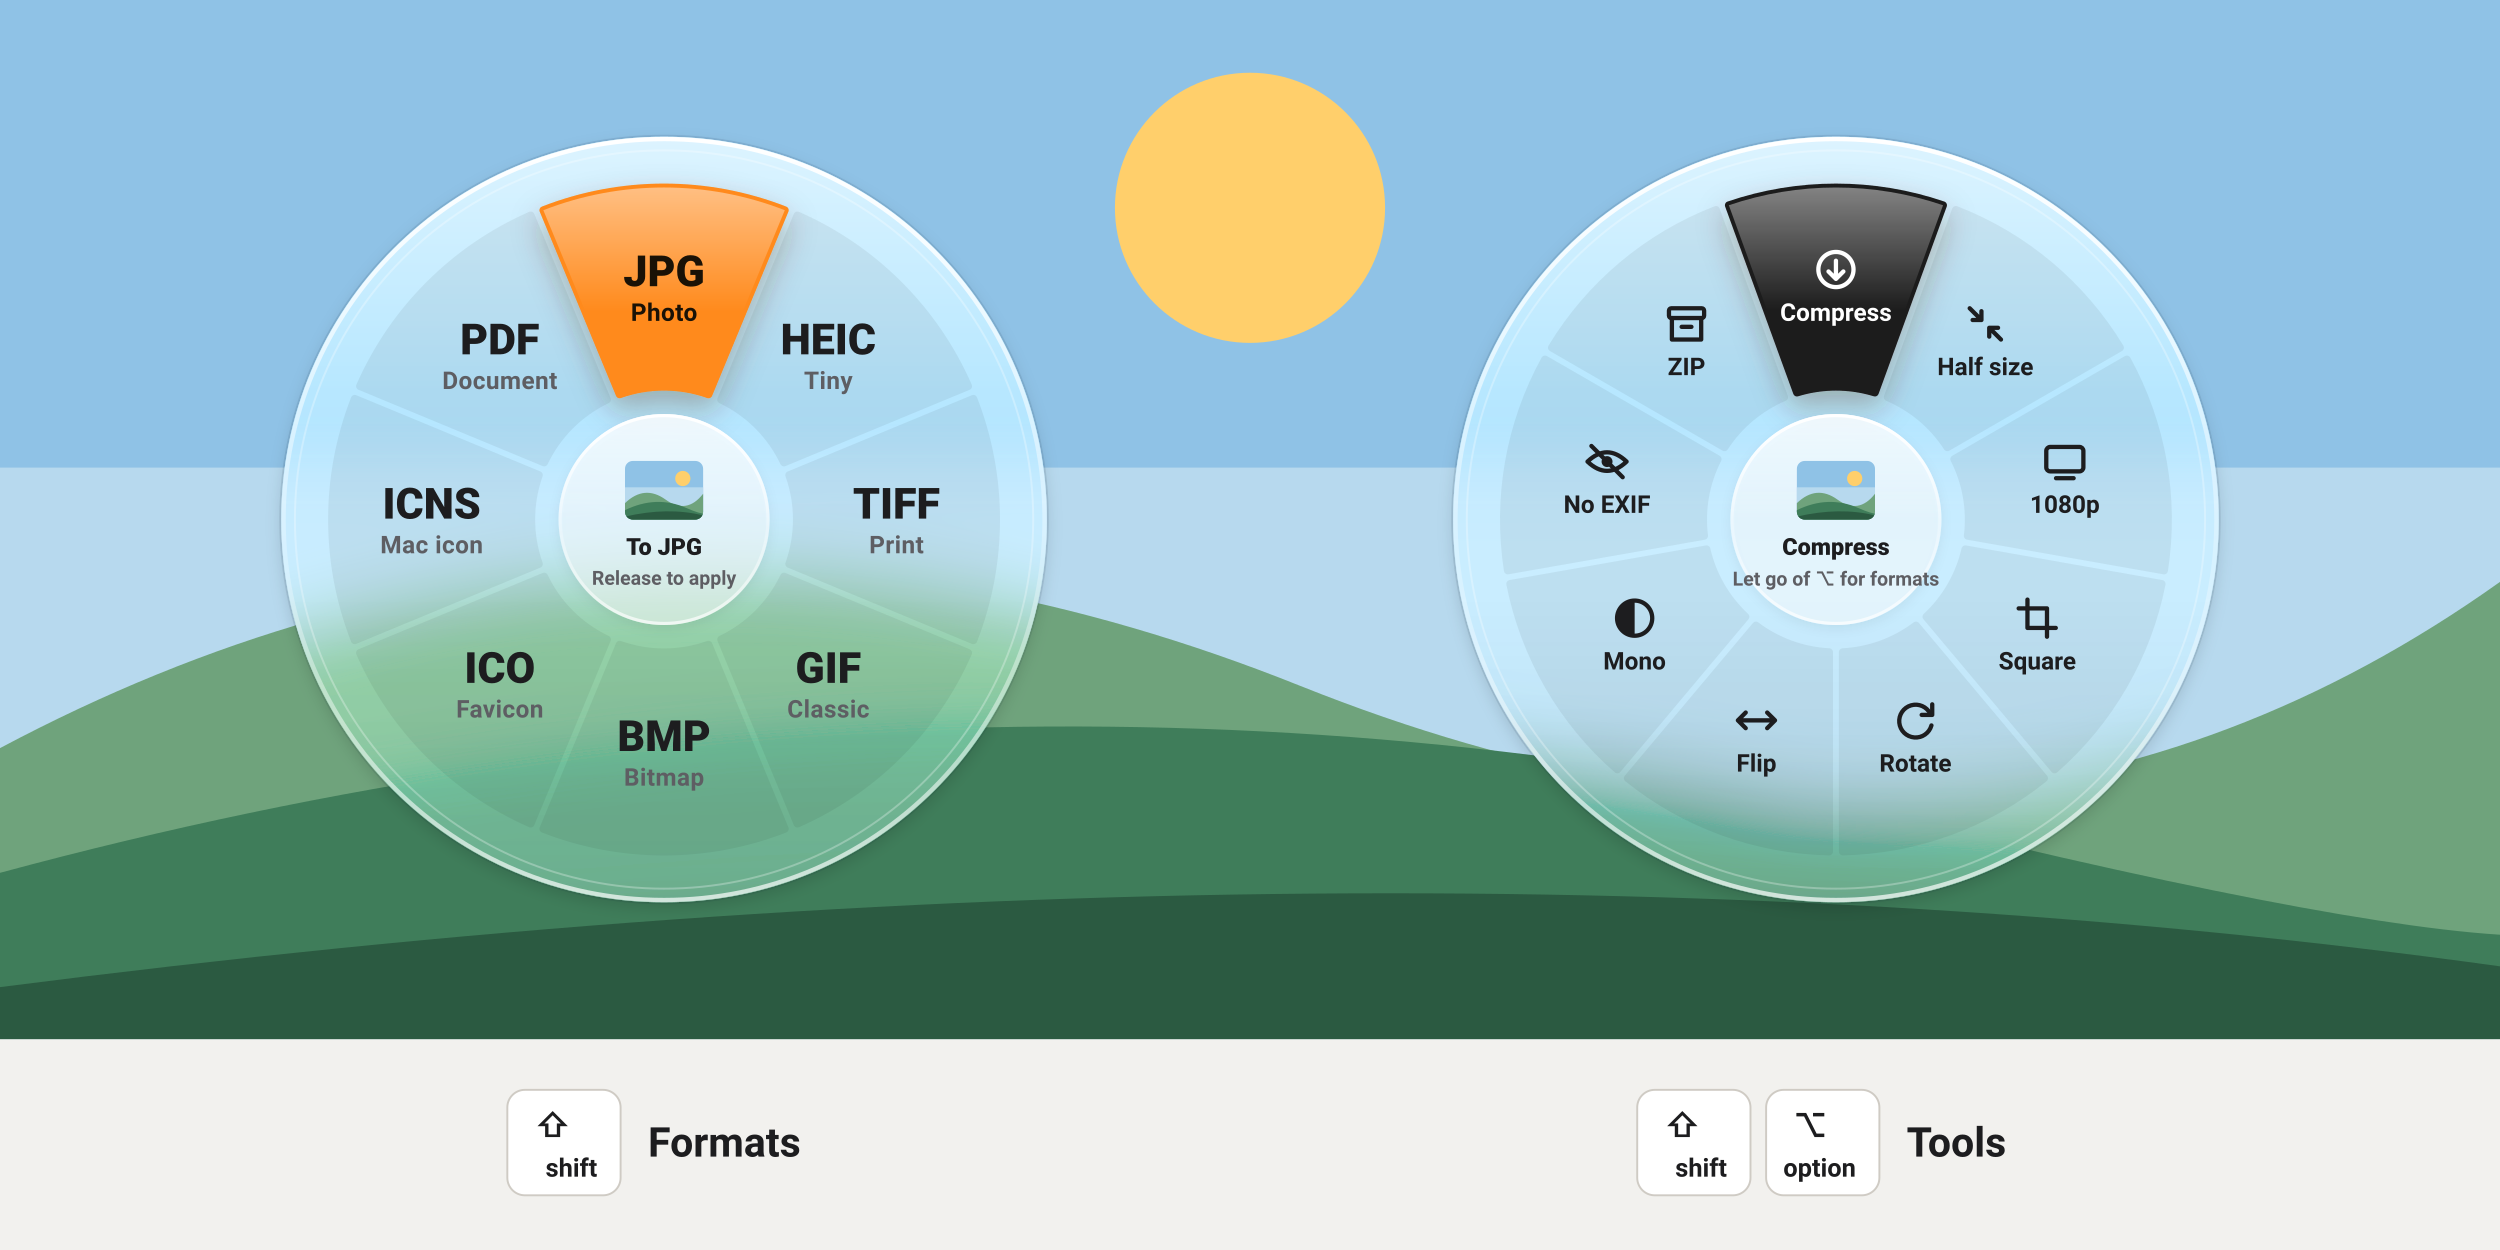
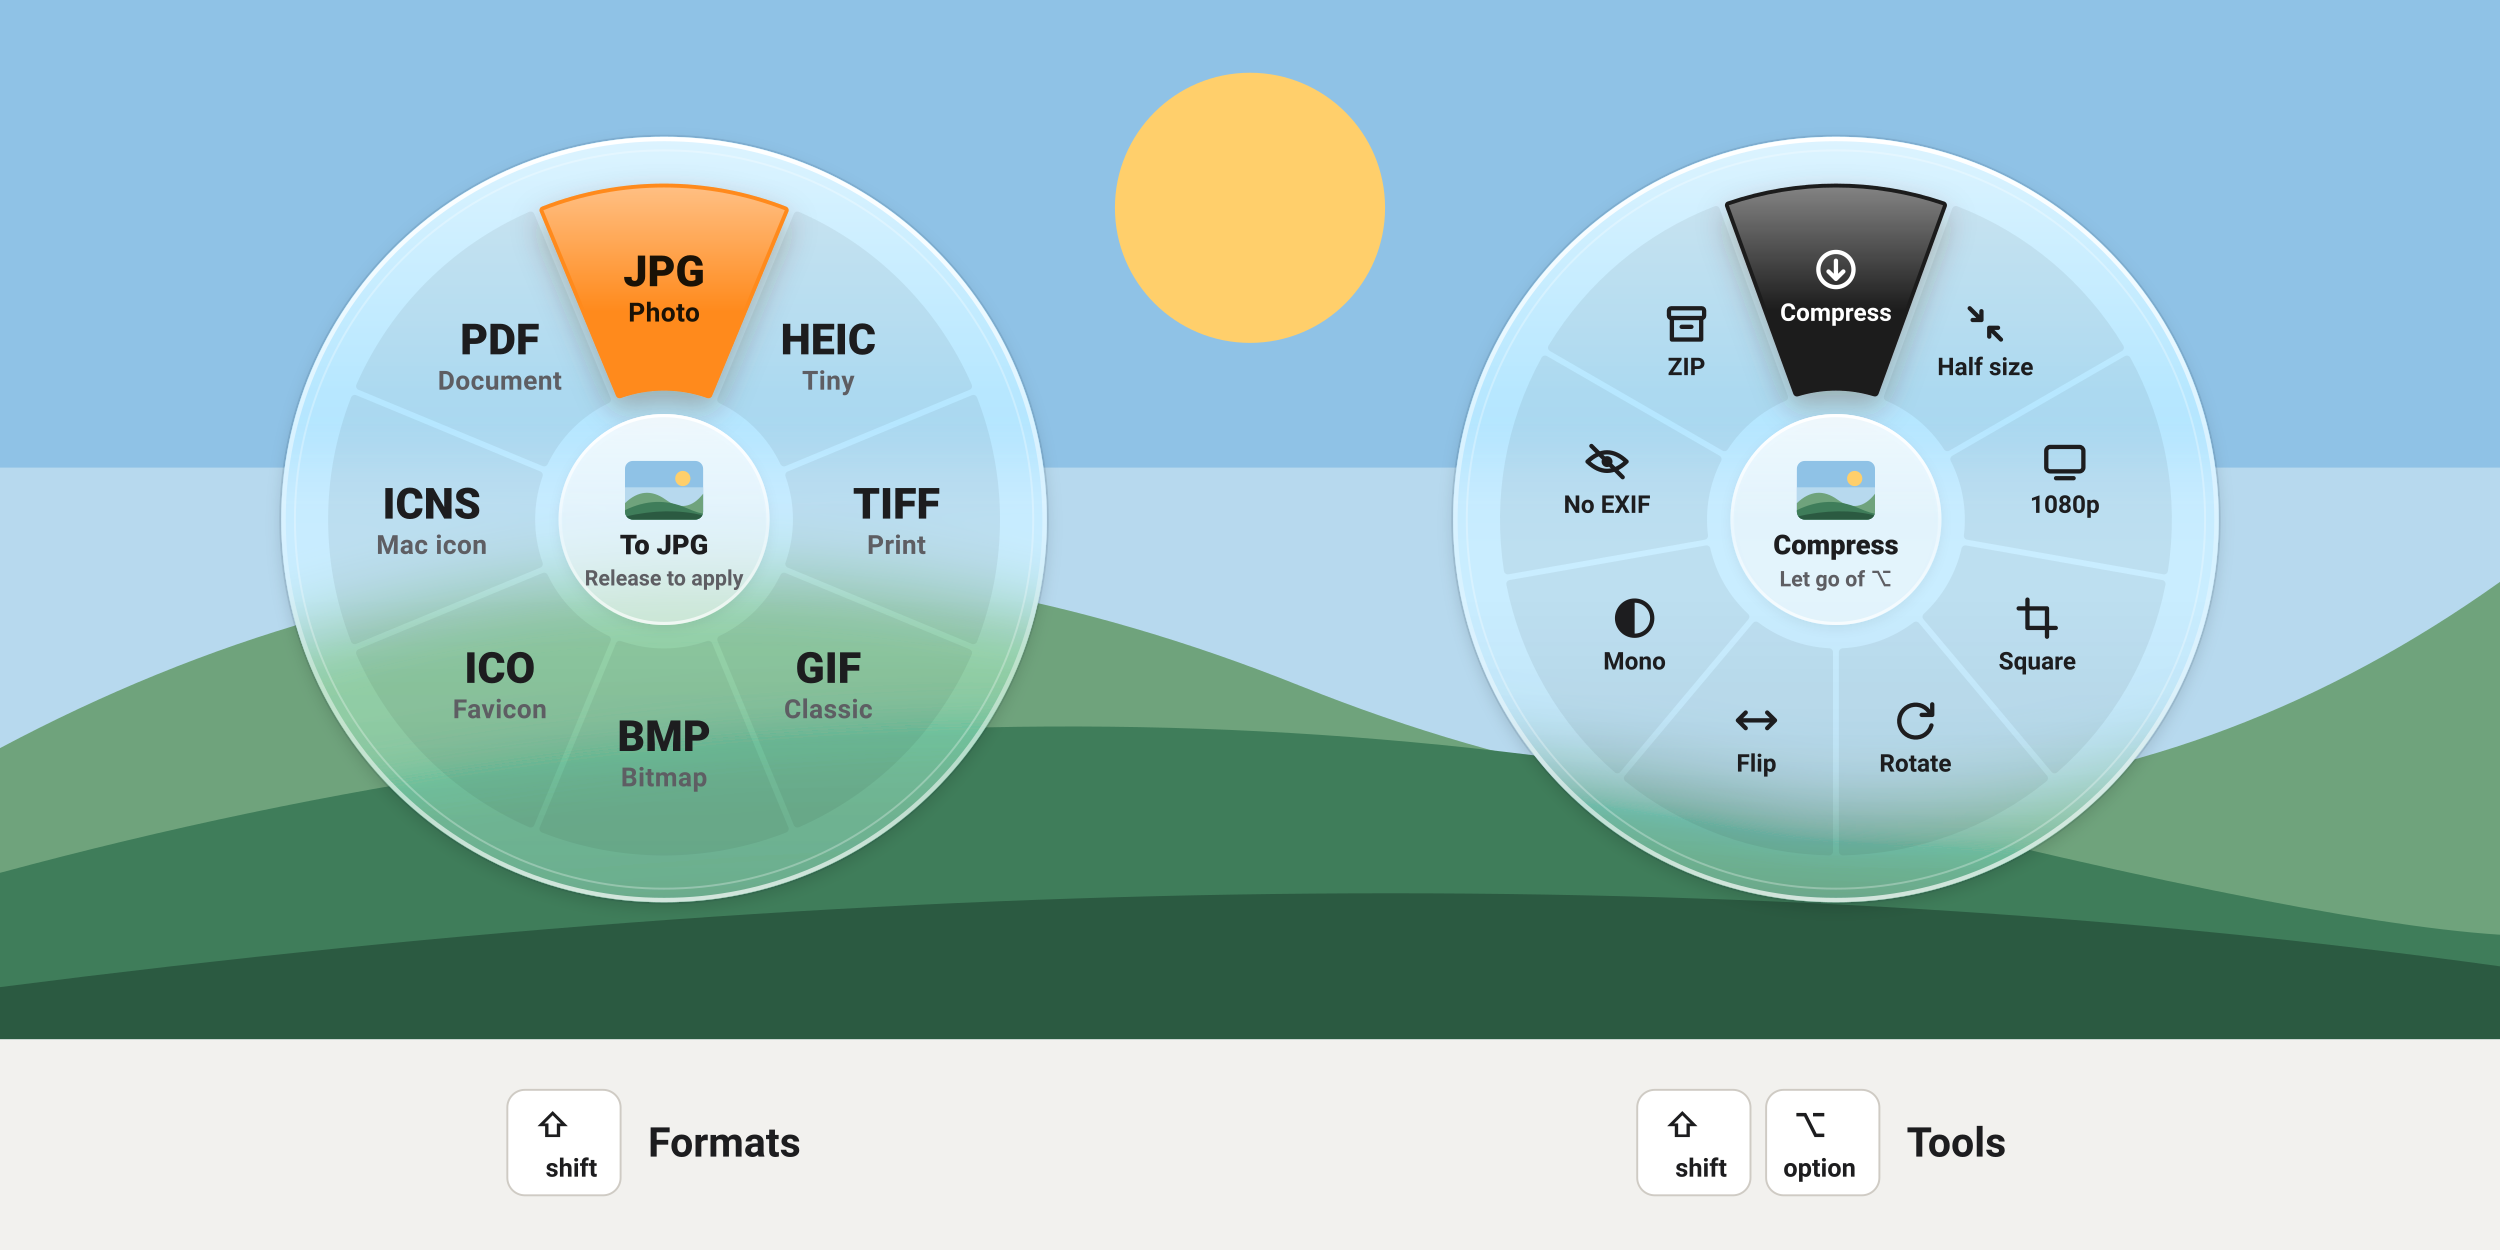
<svg xmlns="http://www.w3.org/2000/svg" xmlns:xlink="http://www.w3.org/1999/xlink" width="1280" height="640" viewBox="0 0 1280 640" role="img" aria-label="Two white glass wheels for the same photo. Holding shift shows formats; adding option shows tools.">
  <defs>
    <filter id="frost" x="-10%" y="-10%" width="120%" height="120%">
      <feGaussianBlur stdDeviation="18" />
      <feColorMatrix type="saturate" values="1.8" />
    </filter>
    <filter id="frostsm" x="-10%" y="-10%" width="120%" height="120%">
      <feGaussianBlur stdDeviation="10" />
      <feColorMatrix type="saturate" values="1.6" />
    </filter>
    <filter id="float" x="-30%" y="-30%" width="160%" height="170%">
      <feDropShadow dx="0" dy="26" stdDeviation="30" flood-color="#0B2233" flood-opacity=".26" result="a" />
      <feDropShadow in="a" dx="0" dy="3" stdDeviation="4" flood-color="#000" flood-opacity=".14" />
    </filter>
    <filter id="floatsm" x="-30%" y="-40%" width="160%" height="200%">
      <feDropShadow dx="0" dy="12" stdDeviation="16" flood-color="#0B2233" flood-opacity=".2" result="a" />
      <feDropShadow in="a" dx="0" dy="2" stdDeviation="3" flood-color="#000" flood-opacity=".12" />
    </filter>
    <filter id="liftshadow" x="-40%" y="-40%" width="180%" height="190%">
      <feDropShadow dx="0" dy="7" stdDeviation="8" flood-color="#5A2A00" flood-opacity=".32" />
    </filter>
    <linearGradient id="sheen" x1="0" y1="0" x2="0" y2="1">
      <stop offset="0" stop-color="#FFF" stop-opacity=".62" />
      <stop offset=".5" stop-color="#FFF" stop-opacity="0" />
    </linearGradient>
    <linearGradient id="shade" x1="0" y1="0" x2="0" y2="1">
      <stop offset=".6" stop-color="#0B2233" stop-opacity="0" />
      <stop offset="1" stop-color="#0B2233" stop-opacity=".09" />
    </linearGradient>
    <linearGradient id="rimlight" x1="0" y1="0" x2="0" y2="1">
      <stop offset="0" stop-color="#FFF" stop-opacity="1" />
      <stop offset=".55" stop-color="#FFF" stop-opacity=".25" />
      <stop offset="1" stop-color="#FFF" stop-opacity=".7" />
    </linearGradient>
    <linearGradient id="wedgesheen" x1="0" y1="0" x2="0" y2="1">
      <stop offset="0" stop-color="#FFF" stop-opacity=".45" />
      <stop offset=".6" stop-color="#FFF" stop-opacity="0" />
    </linearGradient>
    <filter id="winshadow" x="-20%" y="-20%" width="140%" height="150%">
      <feDropShadow dx="0" dy="12" stdDeviation="16" flood-color="#000" flood-opacity=".14" />
    </filter>
  </defs>
  <g id="mscene">
    <rect width="1280" height="640" fill="#F2F1EE" />
-     <clipPath id="mbig">
+     <clipPath id="mbig0">
      <rect x="0" y="0" width="1280" height="532" rx="0" />
    </clipPath>
-     <g clip-path="url(#mbig)">
+     <g clip-path="url(#mbig0)">
      <rect x="0" y="0" width="1280" height="532" fill="#8FC2E6" />
      <rect x="0" y="239.4" width="1280" height="292.6" fill="#B7D9EE" />
      <circle cx="640.0" cy="106.4" r="69.16" fill="#FFCF6B" />
      <path d="M0,383.04 Q320.0,212.8 665.6,351.12 T1280,297.92 V532 H0 Z" fill="#6FA37C" />
      <path d="M0,446.88 Q512.0,308.56 998.4,425.6 T1280,404.32 V532 H0 Z" fill="#3F7D5A" />
      <path d="M0,505.4 Q704.0,414.96 1280,494.76 V532 H0 Z" fill="#2B5A41" />
    </g>
  </g>
  <circle cx="340" cy="266" r="196.0" fill="#FFF" filter="url(#float)" />
  <clipPath id="disc-ml">
    <circle cx="340" cy="266" r="196.0" />
  </clipPath>
  <g clip-path="url(#disc-ml)">
    <use href="#mscene" xlink:href="#mscene" filter="url(#frost)" />
  </g>
  <circle cx="340" cy="266" r="196.0" fill="#FFF" opacity=".46" />
  <circle cx="340" cy="266" r="196.0" fill="url(#sheen)" />
  <circle cx="340" cy="266" r="196.0" fill="url(#shade)" />
  <circle cx="340" cy="266" r="189.0" fill="none" stroke="#FFF" stroke-opacity=".28" />
  <circle cx="340" cy="266" r="194.8" fill="none" stroke="url(#rimlight)" stroke-width="2.2" />
  <circle cx="340" cy="266" r="196.5" fill="none" stroke="#0B2233" stroke-opacity=".1" />
  <g style="transform-origin:340px 266px">
    <path d="M278.19,107.63 A170.0,170.0 0 0 1 401.81,107.63 L362.75,201.92 A68.0,68.0 0 0 0 317.25,201.92 Z" fill="#000" stroke="#000" stroke-width="4.00" stroke-linejoin="round" opacity=".06" />
    <g class="">
      <path d="M278.19,107.63 A170.0,170.0 0 0 1 401.81,107.63 L362.75,201.92 A68.0,68.0 0 0 0 317.25,201.92 Z" fill="#FF8A1F" stroke="#FF8A1F" stroke-width="4.00" stroke-linejoin="round" filter="url(#liftshadow)" />
      <path d="M278.19,107.63 A170.0,170.0 0 0 1 401.81,107.63 L362.75,201.92 A68.0,68.0 0 0 0 317.25,201.92 Z" fill="url(#wedgesheen)" stroke="none" />
    </g>
    <g class="">
      <text x="340.0" y="139.0" font-family="ui-rounded, 'SF Pro Rounded', -apple-system, BlinkMacSystemFont, 'Segoe UI', Roboto, Helvetica, Arial, sans-serif" font-size="22.0" font-weight="800" fill="#1A1206" text-anchor="middle" dominant-baseline="central">JPG</text>
-       <text x="340.0" y="160.0" font-family="-apple-system, BlinkMacSystemFont, 'SF Pro Text', 'Segoe UI', Roboto, Helvetica, Arial, sans-serif" font-size="12.5" font-weight="650" fill="#1A1206" text-anchor="middle" dominant-baseline="central" letter-spacing="0.2">Photo</text>
+       <text x="340.0" y="160.0" font-family="-apple-system, BlinkMacSystemFont, 'SF Pro Text', 'Segoe UI', Roboto, Helvetica, Arial, sans-serif" font-size="13.5" font-weight="650" fill="#1A1206" text-anchor="middle" dominant-baseline="central" letter-spacing="0.2">Photo</text>
    </g>
  </g>
  <path d="M408.28,110.31 A170.0,170.0 0 0 1 495.69,197.72 L401.40,236.78 A68.0,68.0 0 0 0 369.22,204.60 Z" fill="#000" stroke="#000" stroke-width="4.00" stroke-linejoin="round" opacity=".06" />
  <text x="424.1" y="173.9" font-family="ui-rounded, 'SF Pro Rounded', -apple-system, BlinkMacSystemFont, 'Segoe UI', Roboto, Helvetica, Arial, sans-serif" font-size="22.0" font-weight="800" fill="#1D1D1F" text-anchor="middle" dominant-baseline="central">HEIC</text>
-   <text x="424.1" y="194.9" font-family="-apple-system, BlinkMacSystemFont, 'SF Pro Text', 'Segoe UI', Roboto, Helvetica, Arial, sans-serif" font-size="12.5" font-weight="650" fill="#5E5E63" text-anchor="middle" dominant-baseline="central" letter-spacing="0.2">Tiny</text>
+   <text x="424.1" y="194.9" font-family="-apple-system, BlinkMacSystemFont, 'SF Pro Text', 'Segoe UI', Roboto, Helvetica, Arial, sans-serif" font-size="13.5" font-weight="650" fill="#5E5E63" text-anchor="middle" dominant-baseline="central" letter-spacing="0.2">Tiny</text>
  <path d="M498.37,204.19 A170.0,170.0 0 0 1 498.37,327.81 L404.08,288.75 A68.0,68.0 0 0 0 404.08,243.25 Z" fill="#000" stroke="#000" stroke-width="4.00" stroke-linejoin="round" opacity=".06" />
  <text x="459.0" y="258.0" font-family="ui-rounded, 'SF Pro Rounded', -apple-system, BlinkMacSystemFont, 'Segoe UI', Roboto, Helvetica, Arial, sans-serif" font-size="22.0" font-weight="800" fill="#1D1D1F" text-anchor="middle" dominant-baseline="central">TIFF</text>
-   <text x="459.0" y="279.0" font-family="-apple-system, BlinkMacSystemFont, 'SF Pro Text', 'Segoe UI', Roboto, Helvetica, Arial, sans-serif" font-size="12.5" font-weight="650" fill="#5E5E63" text-anchor="middle" dominant-baseline="central" letter-spacing="0.2">Print</text>
+   <text x="459.0" y="279.0" font-family="-apple-system, BlinkMacSystemFont, 'SF Pro Text', 'Segoe UI', Roboto, Helvetica, Arial, sans-serif" font-size="13.5" font-weight="650" fill="#5E5E63" text-anchor="middle" dominant-baseline="central" letter-spacing="0.2">Print</text>
  <path d="M495.69,334.28 A170.0,170.0 0 0 1 408.28,421.69 L369.22,327.40 A68.0,68.0 0 0 0 401.40,295.22 Z" fill="#000" stroke="#000" stroke-width="4.00" stroke-linejoin="round" opacity=".06" />
  <text x="424.1" y="342.1" font-family="ui-rounded, 'SF Pro Rounded', -apple-system, BlinkMacSystemFont, 'Segoe UI', Roboto, Helvetica, Arial, sans-serif" font-size="22.0" font-weight="800" fill="#1D1D1F" text-anchor="middle" dominant-baseline="central">GIF</text>
-   <text x="424.1" y="363.1" font-family="-apple-system, BlinkMacSystemFont, 'SF Pro Text', 'Segoe UI', Roboto, Helvetica, Arial, sans-serif" font-size="12.5" font-weight="650" fill="#5E5E63" text-anchor="middle" dominant-baseline="central" letter-spacing="0.2">Classic</text>
+   <text x="424.1" y="363.1" font-family="-apple-system, BlinkMacSystemFont, 'SF Pro Text', 'Segoe UI', Roboto, Helvetica, Arial, sans-serif" font-size="13.5" font-weight="650" fill="#5E5E63" text-anchor="middle" dominant-baseline="central" letter-spacing="0.2">Classic</text>
  <path d="M401.81,424.37 A170.0,170.0 0 0 1 278.19,424.37 L317.25,330.08 A68.0,68.0 0 0 0 362.75,330.08 Z" fill="#000" stroke="#000" stroke-width="4.00" stroke-linejoin="round" opacity=".06" />
  <text x="340.0" y="377.0" font-family="ui-rounded, 'SF Pro Rounded', -apple-system, BlinkMacSystemFont, 'Segoe UI', Roboto, Helvetica, Arial, sans-serif" font-size="22.0" font-weight="800" fill="#1D1D1F" text-anchor="middle" dominant-baseline="central">BMP</text>
-   <text x="340.0" y="398.0" font-family="-apple-system, BlinkMacSystemFont, 'SF Pro Text', 'Segoe UI', Roboto, Helvetica, Arial, sans-serif" font-size="12.5" font-weight="650" fill="#5E5E63" text-anchor="middle" dominant-baseline="central" letter-spacing="0.2">Bitmap</text>
+   <text x="340.0" y="398.0" font-family="-apple-system, BlinkMacSystemFont, 'SF Pro Text', 'Segoe UI', Roboto, Helvetica, Arial, sans-serif" font-size="13.5" font-weight="650" fill="#5E5E63" text-anchor="middle" dominant-baseline="central" letter-spacing="0.2">Bitmap</text>
  <path d="M271.72,421.69 A170.0,170.0 0 0 1 184.31,334.28 L278.60,295.22 A68.0,68.0 0 0 0 310.78,327.40 Z" fill="#000" stroke="#000" stroke-width="4.00" stroke-linejoin="round" opacity=".06" />
  <text x="255.9" y="342.1" font-family="ui-rounded, 'SF Pro Rounded', -apple-system, BlinkMacSystemFont, 'Segoe UI', Roboto, Helvetica, Arial, sans-serif" font-size="22.0" font-weight="800" fill="#1D1D1F" text-anchor="middle" dominant-baseline="central">ICO</text>
-   <text x="255.9" y="363.1" font-family="-apple-system, BlinkMacSystemFont, 'SF Pro Text', 'Segoe UI', Roboto, Helvetica, Arial, sans-serif" font-size="12.5" font-weight="650" fill="#5E5E63" text-anchor="middle" dominant-baseline="central" letter-spacing="0.2">Favicon</text>
+   <text x="255.9" y="363.1" font-family="-apple-system, BlinkMacSystemFont, 'SF Pro Text', 'Segoe UI', Roboto, Helvetica, Arial, sans-serif" font-size="13.5" font-weight="650" fill="#5E5E63" text-anchor="middle" dominant-baseline="central" letter-spacing="0.2">Favicon</text>
  <path d="M181.63,327.81 A170.0,170.0 0 0 1 181.63,204.19 L275.92,243.25 A68.0,68.0 0 0 0 275.92,288.75 Z" fill="#000" stroke="#000" stroke-width="4.00" stroke-linejoin="round" opacity=".06" />
  <text x="221.0" y="258.0" font-family="ui-rounded, 'SF Pro Rounded', -apple-system, BlinkMacSystemFont, 'Segoe UI', Roboto, Helvetica, Arial, sans-serif" font-size="22.0" font-weight="800" fill="#1D1D1F" text-anchor="middle" dominant-baseline="central">ICNS</text>
-   <text x="221.0" y="279.0" font-family="-apple-system, BlinkMacSystemFont, 'SF Pro Text', 'Segoe UI', Roboto, Helvetica, Arial, sans-serif" font-size="12.5" font-weight="650" fill="#5E5E63" text-anchor="middle" dominant-baseline="central" letter-spacing="0.2">Mac icon</text>
+   <text x="221.0" y="279.0" font-family="-apple-system, BlinkMacSystemFont, 'SF Pro Text', 'Segoe UI', Roboto, Helvetica, Arial, sans-serif" font-size="13.5" font-weight="650" fill="#5E5E63" text-anchor="middle" dominant-baseline="central" letter-spacing="0.2">Mac icon</text>
  <path d="M184.31,197.72 A170.0,170.0 0 0 1 271.72,110.31 L310.78,204.60 A68.0,68.0 0 0 0 278.60,236.78 Z" fill="#000" stroke="#000" stroke-width="4.00" stroke-linejoin="round" opacity=".06" />
  <text x="255.9" y="173.9" font-family="ui-rounded, 'SF Pro Rounded', -apple-system, BlinkMacSystemFont, 'Segoe UI', Roboto, Helvetica, Arial, sans-serif" font-size="22.0" font-weight="800" fill="#1D1D1F" text-anchor="middle" dominant-baseline="central">PDF</text>
-   <text x="255.9" y="194.9" font-family="-apple-system, BlinkMacSystemFont, 'SF Pro Text', 'Segoe UI', Roboto, Helvetica, Arial, sans-serif" font-size="12.5" font-weight="650" fill="#5E5E63" text-anchor="middle" dominant-baseline="central" letter-spacing="0.2">Document</text>
+   <text x="255.9" y="194.9" font-family="-apple-system, BlinkMacSystemFont, 'SF Pro Text', 'Segoe UI', Roboto, Helvetica, Arial, sans-serif" font-size="13.5" font-weight="650" fill="#5E5E63" text-anchor="middle" dominant-baseline="central" letter-spacing="0.2">Document</text>
  <circle cx="340" cy="266" r="54.0" fill="#FFF" fill-opacity=".5" filter="url(#floatsm)" />
  <circle cx="340" cy="266" r="54.0" fill="url(#sheen)" />
  <circle cx="340" cy="266" r="53.2" fill="none" stroke="url(#rimlight)" stroke-width="1.6" />
  <clipPath id="hub-ml">
    <rect x="320.0" y="236.0" width="40.0" height="30.0" rx="4" />
  </clipPath>
  <g clip-path="url(#hub-ml)">
    <rect x="320.0" y="236.0" width="40.0" height="30.0" fill="#8FC2E6" />
    <rect x="320.0" y="249.5" width="40.0" height="16.5" fill="#B7D9EE" />
    <circle cx="349.6" cy="245.0" r="3.9" fill="#FFCF6B" />
    <path d="M320.0,257.6 Q330.0,248.0 340.8,255.8 T360.0,252.8 V266.0 H320.0 Z" fill="#6FA37C" />
    <path d="M320.0,261.2 Q336.0,253.4 351.2,260.0 T360.0,258.8 V266.0 H320.0 Z" fill="#3F7D5A" />
    <path d="M320.0,264.5 Q342.0,259.4 360.0,263.9 V266.0 H320.0 Z" fill="#2B5A41" />
  </g>
-   <text x="340.0" y="280.0" font-family="-apple-system, BlinkMacSystemFont, 'SF Pro Text', 'Segoe UI', Roboto, Helvetica, Arial, sans-serif" font-size="12.0" font-weight="800" fill="#1D1D1F" text-anchor="middle" dominant-baseline="central">To JPG</text>
-   <text x="340.0" y="296.0" font-family="-apple-system, BlinkMacSystemFont, 'SF Pro Text', 'Segoe UI', Roboto, Helvetica, Arial, sans-serif" font-size="10.0" font-weight="600" fill="#5E5E63" text-anchor="middle" dominant-baseline="central">Release to apply</text>
+   <text x="340.0" y="279.0" font-family="-apple-system, BlinkMacSystemFont, 'SF Pro Text', 'Segoe UI', Roboto, Helvetica, Arial, sans-serif" font-size="14.0" font-weight="800" fill="#1D1D1F" text-anchor="middle" dominant-baseline="central">To JPG</text>
+   <text x="340.0" y="296.0" font-family="-apple-system, BlinkMacSystemFont, 'SF Pro Text', 'Segoe UI', Roboto, Helvetica, Arial, sans-serif" font-size="11.0" font-weight="600" fill="#5E5E63" text-anchor="middle" dominant-baseline="central">Release to apply</text>
  <circle cx="940" cy="266" r="196.0" fill="#FFF" filter="url(#float)" />
  <clipPath id="disc-mr">
    <circle cx="940" cy="266" r="196.0" />
  </clipPath>
  <g clip-path="url(#disc-mr)">
    <use href="#mscene" xlink:href="#mscene" filter="url(#frost)" />
  </g>
  <circle cx="940" cy="266" r="196.0" fill="#FFF" opacity=".46" />
  <circle cx="940" cy="266" r="196.0" fill="url(#sheen)" />
  <circle cx="940" cy="266" r="196.0" fill="url(#shade)" />
  <circle cx="940" cy="266" r="189.0" fill="none" stroke="#FFF" stroke-opacity=".28" />
  <circle cx="940" cy="266" r="194.8" fill="none" stroke="url(#rimlight)" stroke-width="2.2" />
  <circle cx="940" cy="266" r="196.5" fill="none" stroke="#0B2233" stroke-opacity=".1" />
  <g style="transform-origin:940px 266px">
    <path d="M885.16,105.09 A170.0,170.0 0 0 1 994.84,105.09 L959.94,200.99 A68.0,68.0 0 0 0 920.06,200.99 Z" fill="#000" stroke="#000" stroke-width="4.00" stroke-linejoin="round" opacity=".06" />
    <g class="">
      <path d="M885.16,105.09 A170.0,170.0 0 0 1 994.84,105.09 L959.94,200.99 A68.0,68.0 0 0 0 920.06,200.99 Z" fill="#1D1D1F" stroke="#1D1D1F" stroke-width="4.00" stroke-linejoin="round" filter="url(#liftshadow)" />
      <path d="M885.16,105.09 A170.0,170.0 0 0 1 994.84,105.09 L959.94,200.99 A68.0,68.0 0 0 0 920.06,200.99 Z" fill="url(#wedgesheen)" stroke="none" />
    </g>
    <g class="">
      <g transform="translate(940.0,138.0) scale(1.0)">
        <circle r="9" fill="none" stroke="#FFFFFF" stroke-width="2.2" stroke-linecap="round" stroke-linejoin="round" />
        <path d="M0,-4.5 V4.5 M-3.8,1 L0,4.8 L3.8,1" fill="none" stroke="#FFFFFF" stroke-width="2.2" stroke-linecap="round" stroke-linejoin="round" />
      </g>
      <text x="940.0" y="160.0" font-family="ui-rounded, 'SF Pro Rounded', -apple-system, BlinkMacSystemFont, 'Segoe UI', Roboto, Helvetica, Arial, sans-serif" font-size="12.5" font-weight="700" fill="#FFFFFF" text-anchor="middle" dominant-baseline="central">Compress</text>
    </g>
  </g>
  <path d="M1001.42,107.48 A170.0,170.0 0 0 1 1085.44,177.99 L997.06,229.01 A68.0,68.0 0 0 0 966.52,203.38 Z" fill="#000" stroke="#000" stroke-width="4.00" stroke-linejoin="round" opacity=".06" />
  <g transform="translate(1016.492,165.8407) scale(1.0)">
    <path d="M-8,-8 L-2,-2 M-2,-6.5 V-2 H-6.5 M8,8 L2,2 M2,6.5 V2 H6.5" fill="none" stroke="#1D1D1F" stroke-width="2.2" stroke-linecap="round" stroke-linejoin="round" />
  </g>
  <text x="1016.5" y="187.8" font-family="ui-rounded, 'SF Pro Rounded', -apple-system, BlinkMacSystemFont, 'Segoe UI', Roboto, Helvetica, Arial, sans-serif" font-size="12.5" font-weight="700" fill="#1D1D1F" text-anchor="middle" dominant-baseline="central">Half size</text>
  <path d="M1088.94,184.05 A170.0,170.0 0 0 1 1107.99,292.07 L1007.49,274.35 A68.0,68.0 0 0 0 1000.56,235.08 Z" fill="#000" stroke="#000" stroke-width="4.00" stroke-linejoin="round" opacity=".06" />
  <g transform="translate(1057.192,236.3359) scale(1.0)">
    <rect x="-9.5" y="-7.5" width="19" height="12.5" rx="2" fill="none" stroke="#1D1D1F" stroke-width="2.2" stroke-linecap="round" stroke-linejoin="round" />
    <path d="M-4.5,8.5 H4.5" fill="none" stroke="#1D1D1F" stroke-width="2.2" stroke-linecap="round" stroke-linejoin="round" />
  </g>
  <text x="1057.2" y="258.3" font-family="ui-rounded, 'SF Pro Rounded', -apple-system, BlinkMacSystemFont, 'Segoe UI', Roboto, Helvetica, Arial, sans-serif" font-size="12.5" font-weight="700" fill="#1D1D1F" text-anchor="middle" dominant-baseline="central">1080p</text>
  <path d="M1106.77,298.96 A170.0,170.0 0 0 1 1051.93,393.95 L986.33,315.77 A68.0,68.0 0 0 0 1006.27,281.24 Z" fill="#000" stroke="#000" stroke-width="4.00" stroke-linejoin="round" opacity=".06" />
  <g transform="translate(1043.057,316.5) scale(1.0)">
    <path d="M-5,-9.5 V5 H9.5 M-9.5,-5 H5 V9.5" fill="none" stroke="#1D1D1F" stroke-width="2.2" stroke-linecap="round" stroke-linejoin="round" />
  </g>
  <text x="1043.1" y="338.5" font-family="ui-rounded, 'SF Pro Rounded', -apple-system, BlinkMacSystemFont, 'Segoe UI', Roboto, Helvetica, Arial, sans-serif" font-size="12.5" font-weight="700" fill="#1D1D1F" text-anchor="middle" dominant-baseline="central">Square</text>
  <path d="M1046.57,398.45 A170.0,170.0 0 0 1 943.50,435.96 L943.50,333.91 A68.0,68.0 0 0 0 980.97,320.27 Z" fill="#000" stroke="#000" stroke-width="4.00" stroke-linejoin="round" opacity=".06" />
  <g transform="translate(980.7004,368.8234) scale(1.0)">
    <path d="M7.6,-3.4 A8.4,8.4 0 1 0 8.2,2.6" fill="none" stroke="#1D1D1F" stroke-width="2.2" stroke-linecap="round" stroke-linejoin="round" />
    <path d="M8.6,-8.2 V-2.8 H3.2" fill="none" stroke="#1D1D1F" stroke-width="2.2" stroke-linecap="round" stroke-linejoin="round" />
  </g>
  <text x="980.7" y="390.8" font-family="ui-rounded, 'SF Pro Rounded', -apple-system, BlinkMacSystemFont, 'Segoe UI', Roboto, Helvetica, Arial, sans-serif" font-size="12.5" font-weight="700" fill="#1D1D1F" text-anchor="middle" dominant-baseline="central">Rotate</text>
  <path d="M936.50,435.96 A170.0,170.0 0 0 1 833.43,398.45 L899.03,320.27 A68.0,68.0 0 0 0 936.50,333.91 Z" fill="#000" stroke="#000" stroke-width="4.00" stroke-linejoin="round" opacity=".06" />
  <g transform="translate(899.2996,368.8234) scale(1.0)">
    <path d="M-9.5,0 H9.5 M-5.5,-4 L-9.5,0 L-5.5,4 M5.5,-4 L9.5,0 L5.5,4" fill="none" stroke="#1D1D1F" stroke-width="2.2" stroke-linecap="round" stroke-linejoin="round" />
  </g>
  <text x="899.3" y="390.8" font-family="ui-rounded, 'SF Pro Rounded', -apple-system, BlinkMacSystemFont, 'Segoe UI', Roboto, Helvetica, Arial, sans-serif" font-size="12.5" font-weight="700" fill="#1D1D1F" text-anchor="middle" dominant-baseline="central">Flip</text>
  <path d="M828.07,393.95 A170.0,170.0 0 0 1 773.23,298.96 L873.73,281.24 A68.0,68.0 0 0 0 893.67,315.77 Z" fill="#000" stroke="#000" stroke-width="4.00" stroke-linejoin="round" opacity=".06" />
  <g transform="translate(836.943,316.5) scale(1.0)">
    <circle r="9" fill="none" stroke="#1D1D1F" stroke-width="2.2" stroke-linecap="round" stroke-linejoin="round" />
    <path d="M0,-9 A9,9 0 0 0 0,9 Z" fill="#1D1D1F" />
  </g>
  <text x="836.9" y="338.5" font-family="ui-rounded, 'SF Pro Rounded', -apple-system, BlinkMacSystemFont, 'Segoe UI', Roboto, Helvetica, Arial, sans-serif" font-size="12.5" font-weight="700" fill="#1D1D1F" text-anchor="middle" dominant-baseline="central">Mono</text>
  <path d="M772.01,292.07 A170.0,170.0 0 0 1 791.06,184.05 L879.44,235.08 A68.0,68.0 0 0 0 872.51,274.35 Z" fill="#000" stroke="#000" stroke-width="4.00" stroke-linejoin="round" opacity=".06" />
  <g transform="translate(822.8079,236.3359) scale(1.0)">
    <path d="M-10,0 Q0,-9.5 10,0 Q0,9.5 -10,0 Z" fill="none" stroke="#1D1D1F" stroke-width="2.2" stroke-linecap="round" stroke-linejoin="round" />
    <circle r="2.8" fill="#1D1D1F" />
    <path d="M-8,-8 L8,8" fill="none" stroke="#1D1D1F" stroke-width="2.2" stroke-linecap="round" stroke-linejoin="round" />
  </g>
  <text x="822.8" y="258.3" font-family="ui-rounded, 'SF Pro Rounded', -apple-system, BlinkMacSystemFont, 'Segoe UI', Roboto, Helvetica, Arial, sans-serif" font-size="12.5" font-weight="700" fill="#1D1D1F" text-anchor="middle" dominant-baseline="central">No EXIF</text>
  <path d="M794.56,177.99 A170.0,170.0 0 0 1 878.58,107.48 L913.48,203.38 A68.0,68.0 0 0 0 882.94,229.01 Z" fill="#000" stroke="#000" stroke-width="4.00" stroke-linejoin="round" opacity=".06" />
  <g transform="translate(863.5083,165.8407) scale(1.0)">
    <rect x="-9" y="-8" width="18" height="5" rx="1.2" fill="none" stroke="#1D1D1F" stroke-width="2.2" stroke-linecap="round" stroke-linejoin="round" />
    <path d="M-7.5,-3 V8 H7.5 V-3 M-2.5,1.5 H2.5" fill="none" stroke="#1D1D1F" stroke-width="2.2" stroke-linecap="round" stroke-linejoin="round" />
  </g>
  <text x="863.5" y="187.8" font-family="ui-rounded, 'SF Pro Rounded', -apple-system, BlinkMacSystemFont, 'Segoe UI', Roboto, Helvetica, Arial, sans-serif" font-size="12.5" font-weight="700" fill="#1D1D1F" text-anchor="middle" dominant-baseline="central">ZIP</text>
  <circle cx="940" cy="266" r="54.0" fill="#FFF" fill-opacity=".5" filter="url(#floatsm)" />
  <circle cx="940" cy="266" r="54.0" fill="url(#sheen)" />
  <circle cx="940" cy="266" r="53.2" fill="none" stroke="url(#rimlight)" stroke-width="1.6" />
  <clipPath id="hub-mr">
    <rect x="920.0" y="236.0" width="40.0" height="30.0" rx="4" />
  </clipPath>
  <g clip-path="url(#hub-mr)">
    <rect x="920.0" y="236.0" width="40.0" height="30.0" fill="#8FC2E6" />
    <rect x="920.0" y="249.5" width="40.0" height="16.5" fill="#B7D9EE" />
    <circle cx="949.6" cy="245.0" r="3.9" fill="#FFCF6B" />
    <path d="M920.0,257.6 Q930.0,248.0 940.8,255.8 T960.0,252.8 V266.0 H920.0 Z" fill="#6FA37C" />
    <path d="M920.0,261.2 Q936.0,253.4 951.2,260.0 T960.0,258.8 V266.0 H920.0 Z" fill="#3F7D5A" />
    <path d="M920.0,264.5 Q942.0,259.4 960.0,263.9 V266.0 H920.0 Z" fill="#2B5A41" />
  </g>
-   <text x="940.0" y="280.0" font-family="-apple-system, BlinkMacSystemFont, 'SF Pro Text', 'Segoe UI', Roboto, Helvetica, Arial, sans-serif" font-size="12.0" font-weight="800" fill="#1D1D1F" text-anchor="middle" dominant-baseline="central">Compress</text>
-   <text x="940.0" y="296.0" font-family="-apple-system, BlinkMacSystemFont, 'SF Pro Text', 'Segoe UI', Roboto, Helvetica, Arial, sans-serif" font-size="10.0" font-weight="600" fill="#5E5E63" text-anchor="middle" dominant-baseline="central">Let go of ⌥ for formats</text>
+   <text x="940.0" y="279.0" font-family="-apple-system, BlinkMacSystemFont, 'SF Pro Text', 'Segoe UI', Roboto, Helvetica, Arial, sans-serif" font-size="14.0" font-weight="800" fill="#1D1D1F" text-anchor="middle" dominant-baseline="central">Compress</text>
+   <text x="940.0" y="296.0" font-family="-apple-system, BlinkMacSystemFont, 'SF Pro Text', 'Segoe UI', Roboto, Helvetica, Arial, sans-serif" font-size="11.0" font-weight="600" fill="#5E5E63" text-anchor="middle" dominant-baseline="central">Let go of ⌥</text>
  <g class="">
    <rect class="keyface" x="259.75" y="558" width="58" height="54" rx="9" fill="#FFFFFF" stroke="#CFCBC4" />
    <text x="273.8" y="576.0" font-family="-apple-system, BlinkMacSystemFont, 'SF Pro Text', 'Segoe UI', Roboto, Helvetica, Arial, sans-serif" font-size="17" font-weight="600" fill="#1D1D1F" text-anchor="start" dominant-baseline="central">⇧</text>
    <text x="305.8" y="598.0" font-family="-apple-system, BlinkMacSystemFont, 'SF Pro Text', 'Segoe UI', Roboto, Helvetica, Arial, sans-serif" font-size="13" font-weight="600" fill="#1D1D1F" text-anchor="end" dominant-baseline="central">shift</text>
  </g>
  <text x="331.8" y="585.0" font-family="-apple-system, BlinkMacSystemFont, 'SF Pro Text', 'Segoe UI', Roboto, Helvetica, Arial, sans-serif" font-size="21" font-weight="700" fill="#1D1D1F" text-anchor="start" dominant-baseline="central">Formats</text>
  <g class="">
    <rect class="keyface" x="838.25" y="558" width="58" height="54" rx="9" fill="#FFFFFF" stroke="#CFCBC4" />
    <text x="852.2" y="576.0" font-family="-apple-system, BlinkMacSystemFont, 'SF Pro Text', 'Segoe UI', Roboto, Helvetica, Arial, sans-serif" font-size="17" font-weight="600" fill="#1D1D1F" text-anchor="start" dominant-baseline="central">⇧</text>
    <text x="884.2" y="598.0" font-family="-apple-system, BlinkMacSystemFont, 'SF Pro Text', 'Segoe UI', Roboto, Helvetica, Arial, sans-serif" font-size="13" font-weight="600" fill="#1D1D1F" text-anchor="end" dominant-baseline="central">shift</text>
  </g>
  <g class="">
    <rect class="keyface" x="904.25" y="558" width="58" height="54" rx="9" fill="#FFFFFF" stroke="#CFCBC4" />
    <text x="918.2" y="576.0" font-family="-apple-system, BlinkMacSystemFont, 'SF Pro Text', 'Segoe UI', Roboto, Helvetica, Arial, sans-serif" font-size="17" font-weight="600" fill="#1D1D1F" text-anchor="start" dominant-baseline="central">⌥</text>
    <text x="950.2" y="598.0" font-family="-apple-system, BlinkMacSystemFont, 'SF Pro Text', 'Segoe UI', Roboto, Helvetica, Arial, sans-serif" font-size="13" font-weight="600" fill="#1D1D1F" text-anchor="end" dominant-baseline="central">option</text>
  </g>
  <text x="976.2" y="585.0" font-family="-apple-system, BlinkMacSystemFont, 'SF Pro Text', 'Segoe UI', Roboto, Helvetica, Arial, sans-serif" font-size="21" font-weight="700" fill="#1D1D1F" text-anchor="start" dominant-baseline="central">Tools</text>
</svg>
